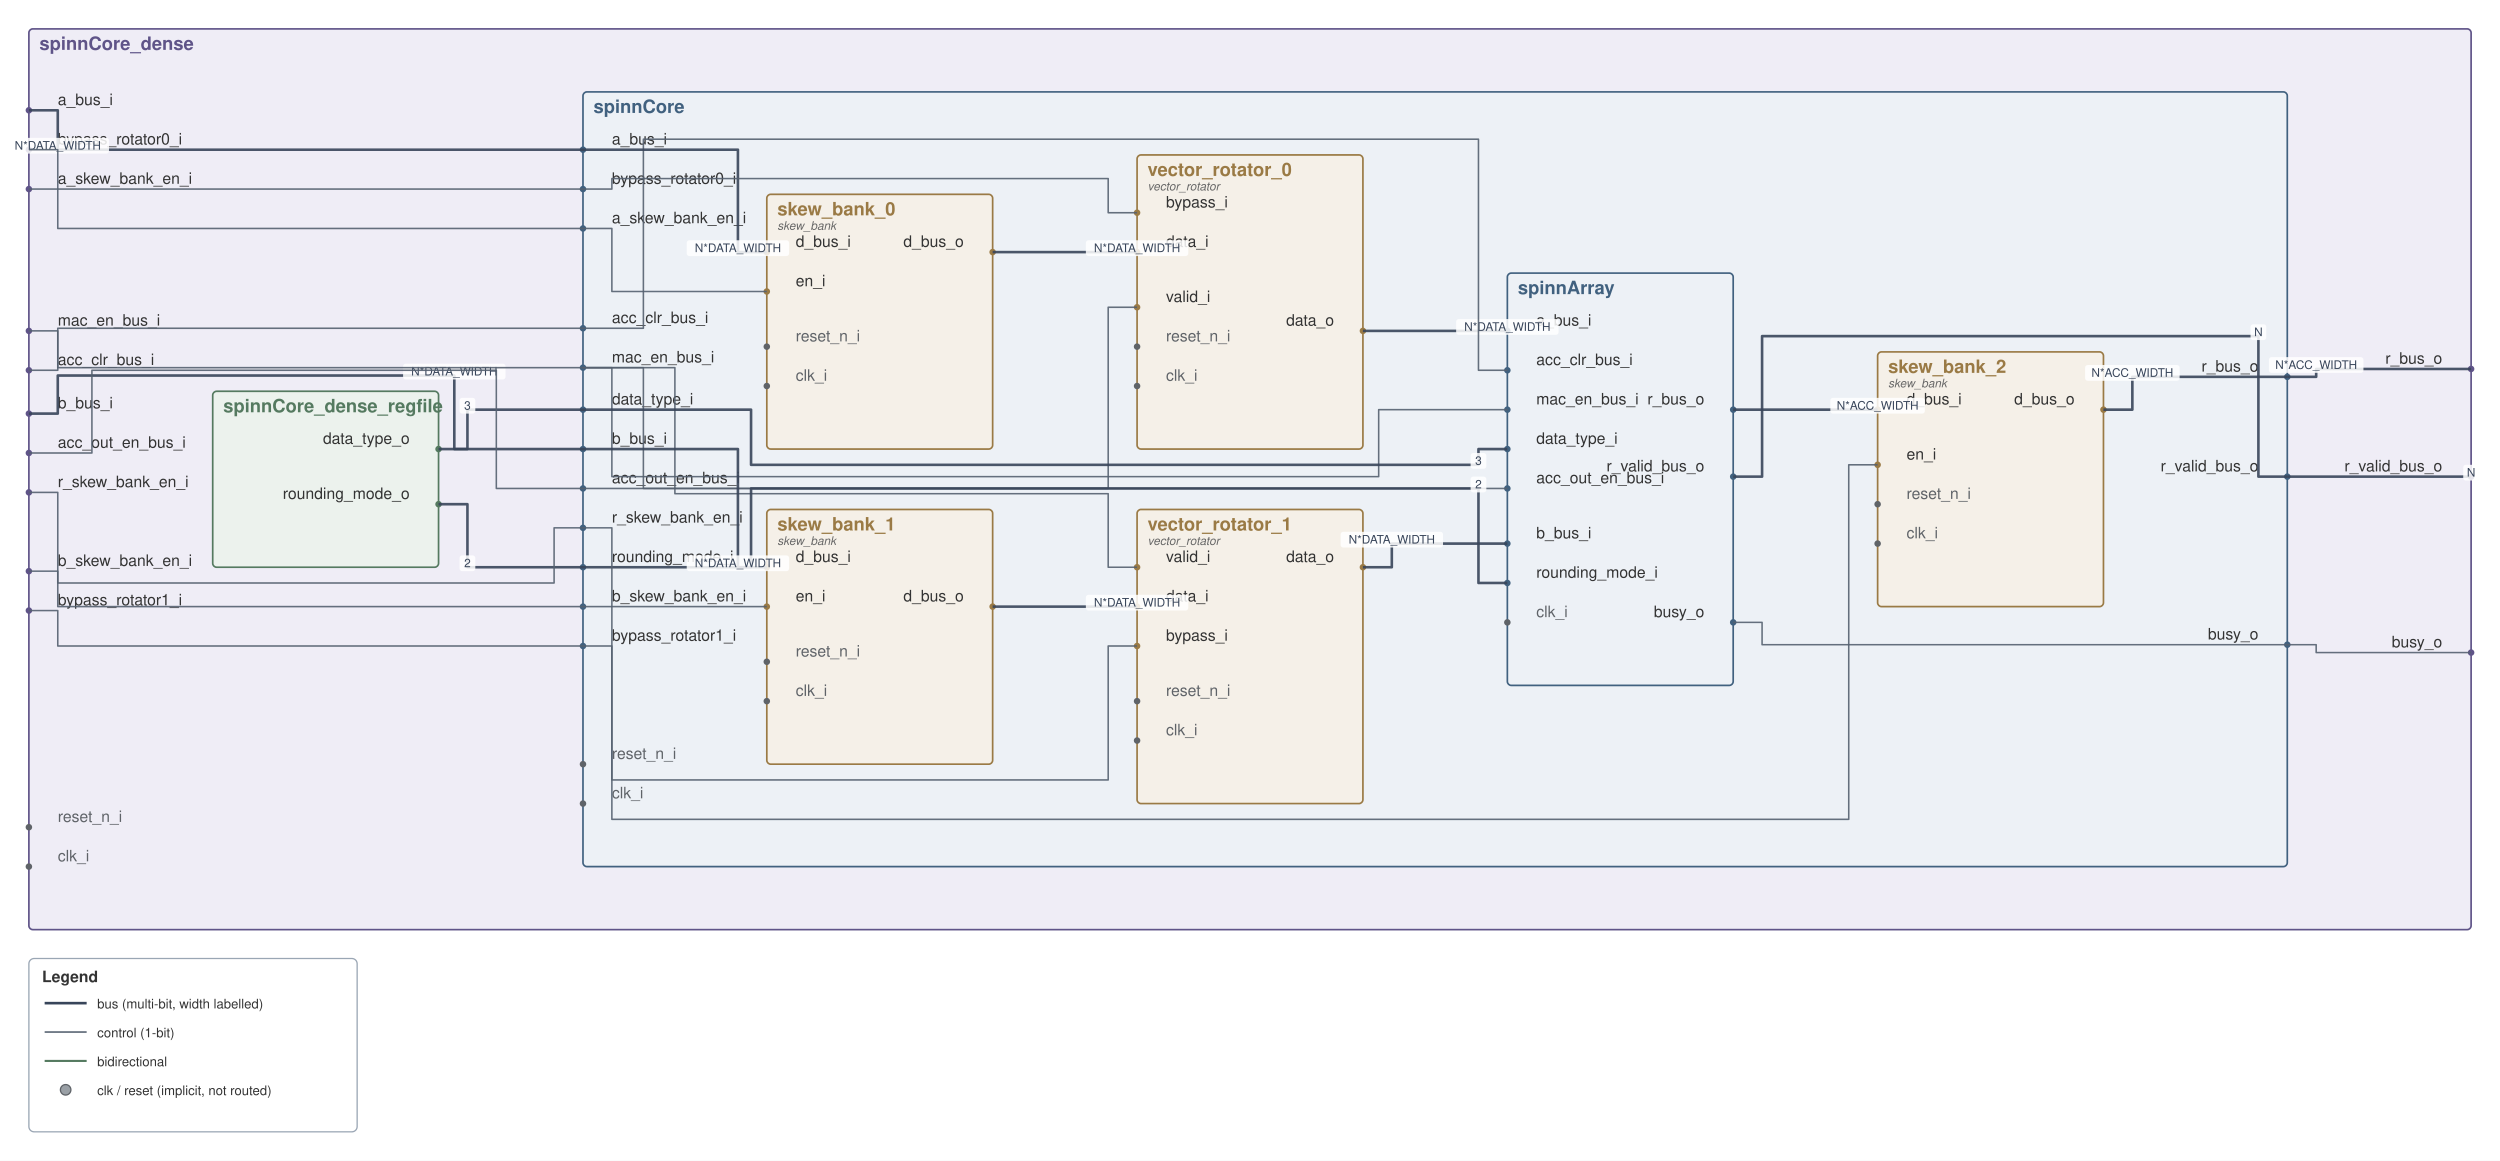
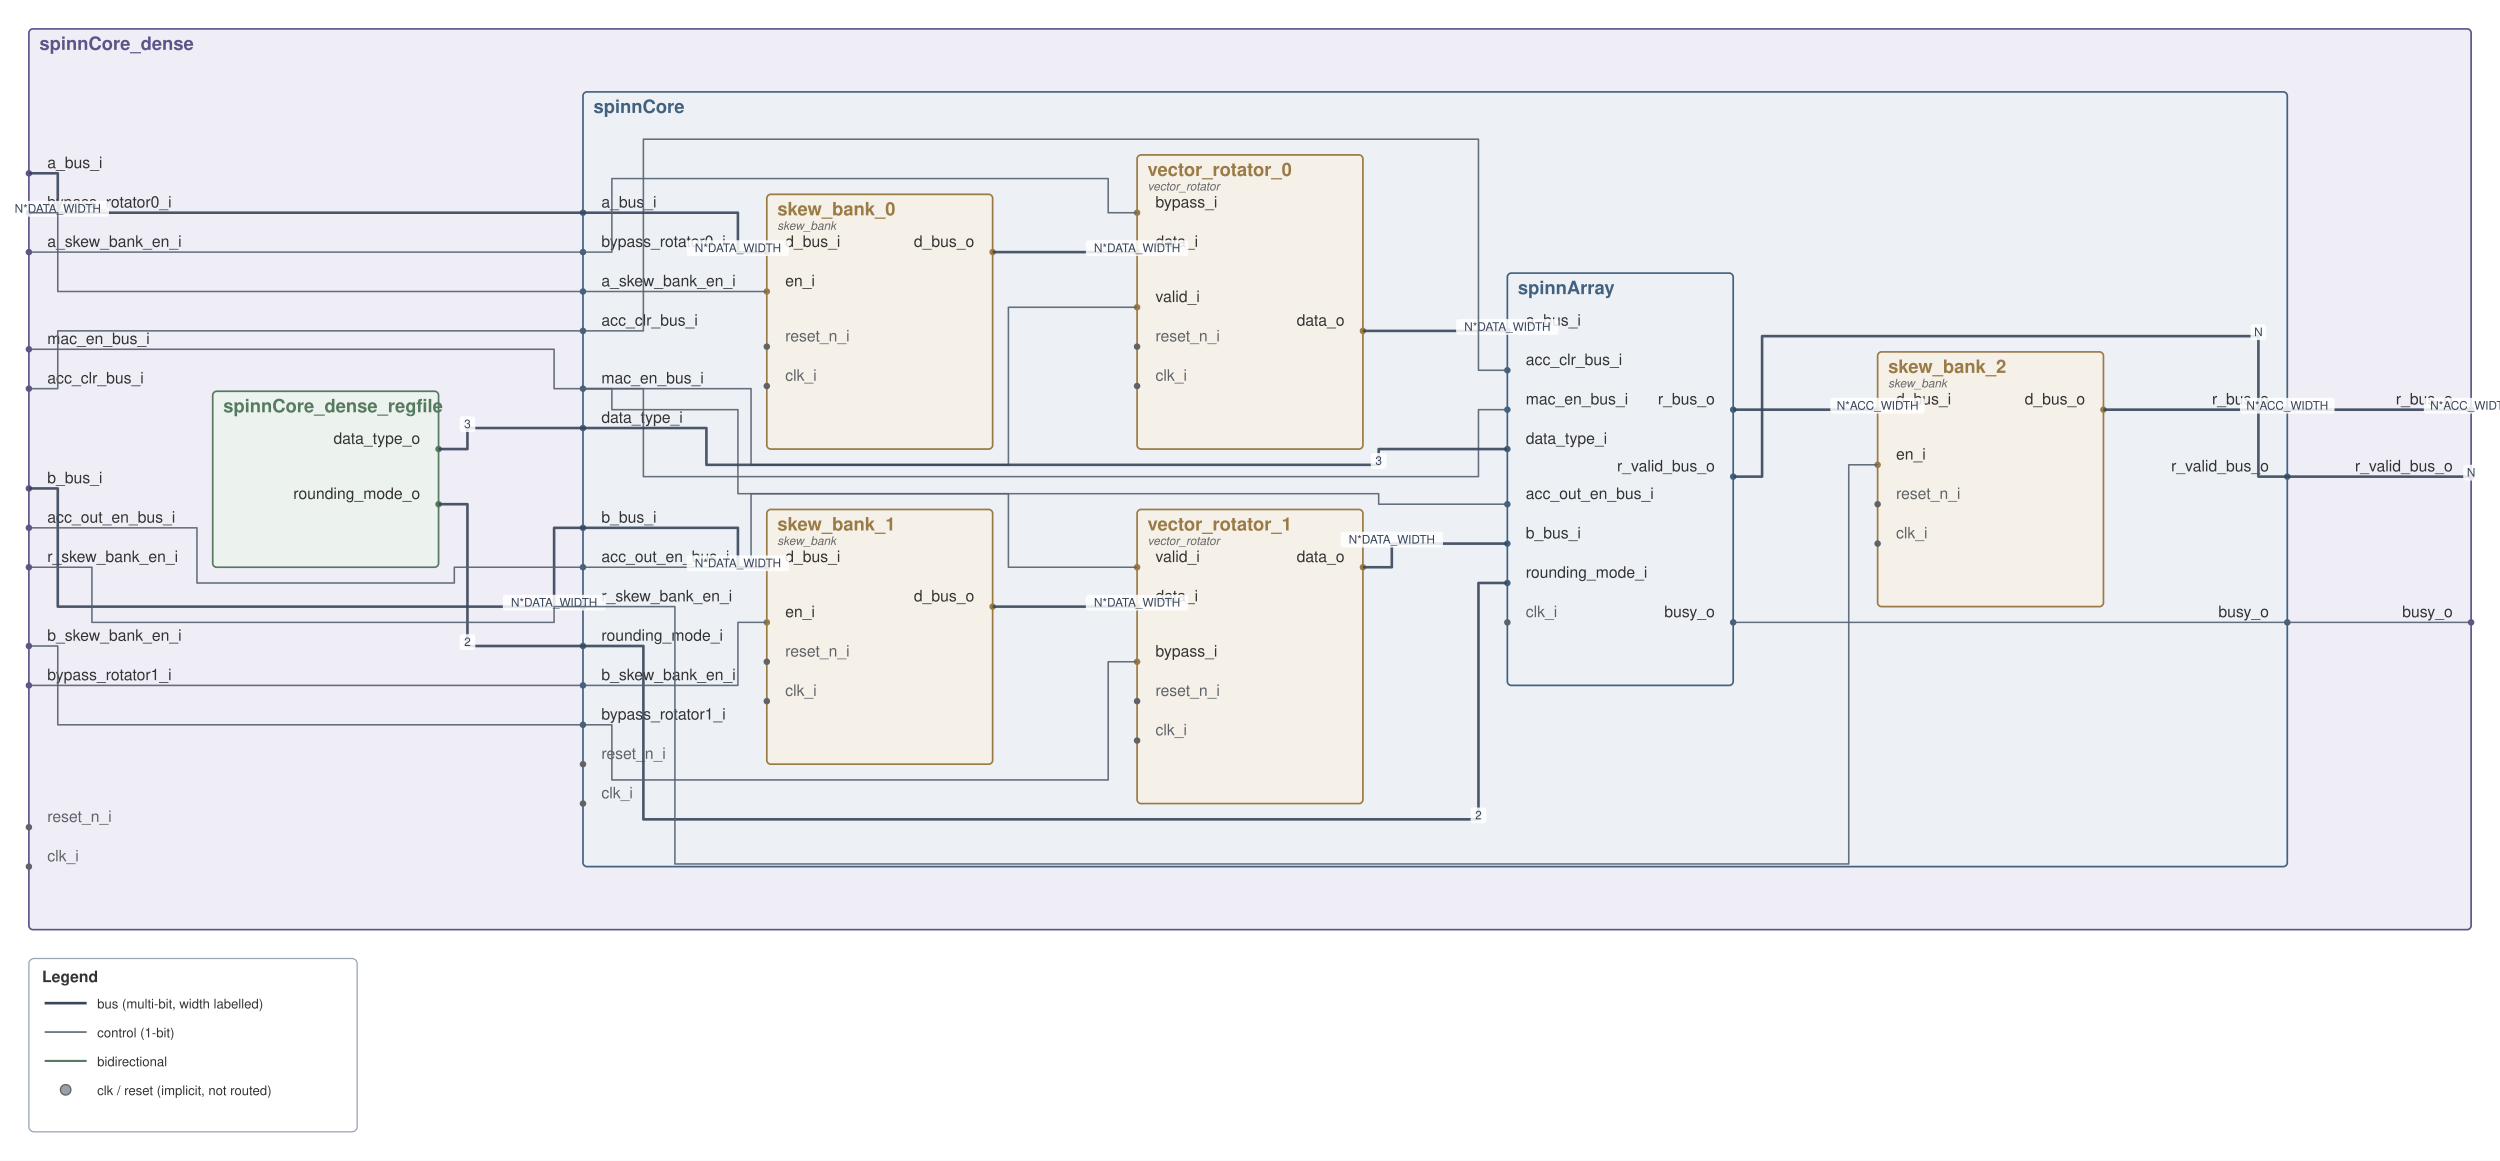
<svg xmlns="http://www.w3.org/2000/svg" width="1904" height="884" font-family="Helvetica">
  <rect width="1904" height="884" fill="white" />
  <rect x="22" y="22" width="1860" height="686" rx="3" fill="#EFEDF6" stroke="#5F5488" stroke-width="1.3" />
  <text x="30" y="38" font-weight="bold" font-size="14" fill="#5F5488">spinnCore_dense</text>
-   <circle cx="22" cy="84" r="2.5" fill="#5F5488" />
-   <text x="44" y="80" font-size="12" fill="#333">a_bus_i</text>
-   <circle cx="22" cy="114" r="2.5" fill="#5F5488" />
-   <text x="44" y="110" font-size="12" fill="#333">bypass_rotator0_i</text>
-   <circle cx="22" cy="144" r="2.5" fill="#5F5488" />
-   <text x="44" y="140" font-size="12" fill="#333">a_skew_bank_en_i</text>
-   <circle cx="22" cy="252" r="2.5" fill="#5F5488" />
-   <text x="44" y="248" font-size="12" fill="#333">mac_en_bus_i</text>
-   <circle cx="22" cy="282" r="2.5" fill="#5F5488" />
-   <text x="44" y="278" font-size="12" fill="#333">acc_clr_bus_i</text>
-   <circle cx="22" cy="315" r="2.5" fill="#5F5488" />
-   <text x="44" y="311" font-size="12" fill="#333">b_bus_i</text>
-   <circle cx="22" cy="345" r="2.5" fill="#5F5488" />
-   <text x="44" y="341" font-size="12" fill="#333">acc_out_en_bus_i</text>
-   <circle cx="22" cy="375" r="2.5" fill="#5F5488" />
-   <text x="44" y="371" font-size="12" fill="#333">r_skew_bank_en_i</text>
-   <circle cx="22" cy="435" r="2.5" fill="#5F5488" />
-   <text x="44" y="431" font-size="12" fill="#333">b_skew_bank_en_i</text>
-   <circle cx="22" cy="465" r="2.5" fill="#5F5488" />
-   <text x="44" y="461" font-size="12" fill="#333">bypass_rotator1_i</text>
+   <circle cx="22" cy="132" r="2.5" fill="#5F5488" />
+   <text x="36" y="128" font-size="12" fill="#333">a_bus_i</text>
+   <circle cx="22" cy="162" r="2.5" fill="#5F5488" />
+   <text x="36" y="158" font-size="12" fill="#333">bypass_rotator0_i</text>
+   <circle cx="22" cy="192" r="2.5" fill="#5F5488" />
+   <text x="36" y="188" font-size="12" fill="#333">a_skew_bank_en_i</text>
+   <circle cx="22" cy="266" r="2.5" fill="#5F5488" />
+   <text x="36" y="262" font-size="12" fill="#333">mac_en_bus_i</text>
+   <circle cx="22" cy="296" r="2.5" fill="#5F5488" />
+   <text x="36" y="292" font-size="12" fill="#333">acc_clr_bus_i</text>
+   <circle cx="22" cy="372" r="2.5" fill="#5F5488" />
+   <text x="36" y="368" font-size="12" fill="#333">b_bus_i</text>
+   <circle cx="22" cy="402" r="2.5" fill="#5F5488" />
+   <text x="36" y="398" font-size="12" fill="#333">acc_out_en_bus_i</text>
+   <circle cx="22" cy="432" r="2.5" fill="#5F5488" />
+   <text x="36" y="428" font-size="12" fill="#333">r_skew_bank_en_i</text>
+   <circle cx="22" cy="492" r="2.5" fill="#5F5488" />
+   <text x="36" y="488" font-size="12" fill="#333">b_skew_bank_en_i</text>
+   <circle cx="22" cy="522" r="2.5" fill="#5F5488" />
+   <text x="36" y="518" font-size="12" fill="#333">bypass_rotator1_i</text>
  <circle cx="22" cy="630" r="2.5" fill="#5F6368" />
-   <text x="44" y="626" font-size="12" fill="#5F6368">reset_n_i</text>
+   <text x="36" y="626" font-size="12" fill="#5F6368">reset_n_i</text>
  <circle cx="22" cy="660" r="2.5" fill="#5F6368" />
-   <text x="44" y="656" font-size="12" fill="#5F6368">clk_i</text>
-   <circle cx="1882" cy="281" r="2.5" fill="#5F5488" />
-   <text x="1860" y="277" font-size="12" text-anchor="end" fill="#333">r_bus_o</text>
+   <text x="36" y="656" font-size="12" fill="#5F6368">clk_i</text>
+   <circle cx="1882" cy="312" r="2.5" fill="#5F5488" />
+   <text x="1868" y="308" font-size="12" text-anchor="end" fill="#333">r_bus_o</text>
  <circle cx="1882" cy="363" r="2.5" fill="#5F5488" />
-   <text x="1860" y="359" font-size="12" text-anchor="end" fill="#333">r_valid_bus_o</text>
-   <circle cx="1882" cy="497" r="2.5" fill="#5F5488" />
-   <text x="1860" y="493" font-size="12" text-anchor="end" fill="#333">busy_o</text>
+   <text x="1868" y="359" font-size="12" text-anchor="end" fill="#333">r_valid_bus_o</text>
+   <circle cx="1882" cy="474" r="2.5" fill="#5F5488" />
+   <text x="1868" y="470" font-size="12" text-anchor="end" fill="#333">busy_o</text>
  <rect x="162" y="298" width="172" height="134" rx="3" fill="#ECF2ED" stroke="#557A60" stroke-width="1.3" />
  <text x="170" y="314" font-weight="bold" font-size="14" fill="#557A60">spinnCore_dense_regfile</text>
  <circle cx="334" cy="342" r="2.5" fill="#557A60" />
-   <text x="312" y="338" font-size="12" text-anchor="end" fill="#333">data_type_o</text>
+   <text x="320" y="338" font-size="12" text-anchor="end" fill="#333">data_type_o</text>
  <circle cx="334" cy="384" r="2.5" fill="#557A60" />
-   <text x="312" y="380" font-size="12" text-anchor="end" fill="#333">rounding_mode_o</text>
+   <text x="320" y="380" font-size="12" text-anchor="end" fill="#333">rounding_mode_o</text>
  <rect x="444" y="70" width="1298" height="590" rx="3" fill="#EDF1F6" stroke="#41617F" stroke-width="1.3" />
  <text x="452" y="86" font-weight="bold" font-size="14" fill="#41617F">spinnCore</text>
-   <circle cx="444" cy="114" r="2.5" fill="#41617F" />
-   <text x="466" y="110" font-size="12" fill="#333">a_bus_i</text>
-   <circle cx="444" cy="144" r="2.5" fill="#41617F" />
-   <text x="466" y="140" font-size="12" fill="#333">bypass_rotator0_i</text>
-   <circle cx="444" cy="174" r="2.5" fill="#41617F" />
-   <text x="466" y="170" font-size="12" fill="#333">a_skew_bank_en_i</text>
-   <circle cx="444" cy="250" r="2.5" fill="#41617F" />
-   <text x="466" y="246" font-size="12" fill="#333">acc_clr_bus_i</text>
-   <circle cx="444" cy="280" r="2.5" fill="#41617F" />
-   <text x="466" y="276" font-size="12" fill="#333">mac_en_bus_i</text>
-   <circle cx="444" cy="312" r="2.5" fill="#41617F" />
-   <text x="466" y="308" font-size="12" fill="#333">data_type_i</text>
-   <circle cx="444" cy="342" r="2.5" fill="#41617F" />
-   <text x="466" y="338" font-size="12" fill="#333">b_bus_i</text>
-   <circle cx="444" cy="372" r="2.5" fill="#41617F" />
-   <text x="466" y="368" font-size="12" fill="#333">acc_out_en_bus_i</text>
+   <circle cx="444" cy="162" r="2.5" fill="#41617F" />
+   <text x="458" y="158" font-size="12" fill="#333">a_bus_i</text>
+   <circle cx="444" cy="192" r="2.5" fill="#41617F" />
+   <text x="458" y="188" font-size="12" fill="#333">bypass_rotator0_i</text>
+   <circle cx="444" cy="222" r="2.5" fill="#41617F" />
+   <text x="458" y="218" font-size="12" fill="#333">a_skew_bank_en_i</text>
+   <circle cx="444" cy="252" r="2.5" fill="#41617F" />
+   <text x="458" y="248" font-size="12" fill="#333">acc_clr_bus_i</text>
+   <circle cx="444" cy="296" r="2.5" fill="#41617F" />
+   <text x="458" y="292" font-size="12" fill="#333">mac_en_bus_i</text>
+   <circle cx="444" cy="326" r="2.5" fill="#41617F" />
+   <text x="458" y="322" font-size="12" fill="#333">data_type_i</text>
  <circle cx="444" cy="402" r="2.5" fill="#41617F" />
-   <text x="466" y="398" font-size="12" fill="#333">r_skew_bank_en_i</text>
+   <text x="458" y="398" font-size="12" fill="#333">b_bus_i</text>
  <circle cx="444" cy="432" r="2.5" fill="#41617F" />
-   <text x="466" y="428" font-size="12" fill="#333">rounding_mode_i</text>
+   <text x="458" y="428" font-size="12" fill="#333">acc_out_en_bus_i</text>
  <circle cx="444" cy="462" r="2.5" fill="#41617F" />
-   <text x="466" y="458" font-size="12" fill="#333">b_skew_bank_en_i</text>
+   <text x="458" y="458" font-size="12" fill="#333">r_skew_bank_en_i</text>
  <circle cx="444" cy="492" r="2.5" fill="#41617F" />
-   <text x="466" y="488" font-size="12" fill="#333">bypass_rotator1_i</text>
+   <text x="458" y="488" font-size="12" fill="#333">rounding_mode_i</text>
+   <circle cx="444" cy="522" r="2.5" fill="#41617F" />
+   <text x="458" y="518" font-size="12" fill="#333">b_skew_bank_en_i</text>
+   <circle cx="444" cy="552" r="2.5" fill="#41617F" />
+   <text x="458" y="548" font-size="12" fill="#333">bypass_rotator1_i</text>
  <circle cx="444" cy="582" r="2.5" fill="#5F6368" />
-   <text x="466" y="578" font-size="12" fill="#5F6368">reset_n_i</text>
+   <text x="458" y="578" font-size="12" fill="#5F6368">reset_n_i</text>
  <circle cx="444" cy="612" r="2.5" fill="#5F6368" />
-   <text x="466" y="608" font-size="12" fill="#5F6368">clk_i</text>
-   <circle cx="1742" cy="287" r="2.5" fill="#41617F" />
-   <text x="1720" y="283" font-size="12" text-anchor="end" fill="#333">r_bus_o</text>
+   <text x="458" y="608" font-size="12" fill="#5F6368">clk_i</text>
+   <circle cx="1742" cy="312" r="2.5" fill="#41617F" />
+   <text x="1728" y="308" font-size="12" text-anchor="end" fill="#333">r_bus_o</text>
  <circle cx="1742" cy="363" r="2.5" fill="#41617F" />
-   <text x="1720" y="359" font-size="12" text-anchor="end" fill="#333">r_valid_bus_o</text>
-   <circle cx="1742" cy="491" r="2.5" fill="#41617F" />
-   <text x="1720" y="487" font-size="12" text-anchor="end" fill="#333">busy_o</text>
+   <text x="1728" y="359" font-size="12" text-anchor="end" fill="#333">r_valid_bus_o</text>
+   <circle cx="1742" cy="474" r="2.5" fill="#41617F" />
+   <text x="1728" y="470" font-size="12" text-anchor="end" fill="#333">busy_o</text>
  <rect x="1148" y="208" width="172" height="314" rx="3" fill="#EDF1F6" stroke="#41617F" stroke-width="1.3" />
  <text x="1156" y="224" font-weight="bold" font-size="14" fill="#41617F">spinnArray</text>
  <circle cx="1148" cy="252" r="2.5" fill="#41617F" />
-   <text x="1170" y="248" font-size="12" fill="#333">a_bus_i</text>
+   <text x="1162" y="248" font-size="12" fill="#333">a_bus_i</text>
  <circle cx="1148" cy="282" r="2.5" fill="#41617F" />
-   <text x="1170" y="278" font-size="12" fill="#333">acc_clr_bus_i</text>
+   <text x="1162" y="278" font-size="12" fill="#333">acc_clr_bus_i</text>
  <circle cx="1148" cy="312" r="2.5" fill="#41617F" />
-   <text x="1170" y="308" font-size="12" fill="#333">mac_en_bus_i</text>
+   <text x="1162" y="308" font-size="12" fill="#333">mac_en_bus_i</text>
  <circle cx="1148" cy="342" r="2.5" fill="#41617F" />
-   <text x="1170" y="338" font-size="12" fill="#333">data_type_i</text>
-   <circle cx="1148" cy="372" r="2.5" fill="#41617F" />
-   <text x="1170" y="368" font-size="12" fill="#333">acc_out_en_bus_i</text>
+   <text x="1162" y="338" font-size="12" fill="#333">data_type_i</text>
+   <circle cx="1148" cy="384" r="2.5" fill="#41617F" />
+   <text x="1162" y="380" font-size="12" fill="#333">acc_out_en_bus_i</text>
  <circle cx="1148" cy="414" r="2.5" fill="#41617F" />
-   <text x="1170" y="410" font-size="12" fill="#333">b_bus_i</text>
+   <text x="1162" y="410" font-size="12" fill="#333">b_bus_i</text>
  <circle cx="1148" cy="444" r="2.5" fill="#41617F" />
-   <text x="1170" y="440" font-size="12" fill="#333">rounding_mode_i</text>
+   <text x="1162" y="440" font-size="12" fill="#333">rounding_mode_i</text>
  <circle cx="1148" cy="474" r="2.5" fill="#5F6368" />
-   <text x="1170" y="470" font-size="12" fill="#5F6368">clk_i</text>
+   <text x="1162" y="470" font-size="12" fill="#5F6368">clk_i</text>
  <circle cx="1320" cy="312" r="2.5" fill="#41617F" />
-   <text x="1298" y="308" font-size="12" text-anchor="end" fill="#333">r_bus_o</text>
+   <text x="1306" y="308" font-size="12" text-anchor="end" fill="#333">r_bus_o</text>
  <circle cx="1320" cy="363" r="2.5" fill="#41617F" />
-   <text x="1298" y="359" font-size="12" text-anchor="end" fill="#333">r_valid_bus_o</text>
+   <text x="1306" y="359" font-size="12" text-anchor="end" fill="#333">r_valid_bus_o</text>
  <circle cx="1320" cy="474" r="2.5" fill="#41617F" />
-   <text x="1298" y="470" font-size="12" text-anchor="end" fill="#333">busy_o</text>
+   <text x="1306" y="470" font-size="12" text-anchor="end" fill="#333">busy_o</text>
  <rect x="584" y="148" width="172" height="194" rx="3" fill="#F5F0E8" stroke="#9A7A45" stroke-width="1.3" />
  <text x="592" y="164" font-weight="bold" font-size="14" fill="#9A7A45">skew_bank_0</text>
  <text x="592" y="175" font-style="italic" font-size="9" fill="#666">skew_bank</text>
  <circle cx="584" cy="192" r="2.5" fill="#9A7A45" />
-   <text x="606" y="188" font-size="12" fill="#333">d_bus_i</text>
+   <text x="598" y="188" font-size="12" fill="#333">d_bus_i</text>
  <circle cx="584" cy="222" r="2.5" fill="#9A7A45" />
-   <text x="606" y="218" font-size="12" fill="#333">en_i</text>
+   <text x="598" y="218" font-size="12" fill="#333">en_i</text>
  <circle cx="584" cy="264" r="2.5" fill="#5F6368" />
-   <text x="606" y="260" font-size="12" fill="#5F6368">reset_n_i</text>
+   <text x="598" y="260" font-size="12" fill="#5F6368">reset_n_i</text>
  <circle cx="584" cy="294" r="2.5" fill="#5F6368" />
-   <text x="606" y="290" font-size="12" fill="#5F6368">clk_i</text>
+   <text x="598" y="290" font-size="12" fill="#5F6368">clk_i</text>
  <circle cx="756" cy="192" r="2.5" fill="#9A7A45" />
-   <text x="734" y="188" font-size="12" text-anchor="end" fill="#333">d_bus_o</text>
+   <text x="742" y="188" font-size="12" text-anchor="end" fill="#333">d_bus_o</text>
  <rect x="584" y="388" width="172" height="194" rx="3" fill="#F5F0E8" stroke="#9A7A45" stroke-width="1.3" />
  <text x="592" y="404" font-weight="bold" font-size="14" fill="#9A7A45">skew_bank_1</text>
  <text x="592" y="415" font-style="italic" font-size="9" fill="#666">skew_bank</text>
  <circle cx="584" cy="432" r="2.5" fill="#9A7A45" />
-   <text x="606" y="428" font-size="12" fill="#333">d_bus_i</text>
-   <circle cx="584" cy="462" r="2.5" fill="#9A7A45" />
-   <text x="606" y="458" font-size="12" fill="#333">en_i</text>
+   <text x="598" y="428" font-size="12" fill="#333">d_bus_i</text>
+   <circle cx="584" cy="474" r="2.5" fill="#9A7A45" />
+   <text x="598" y="470" font-size="12" fill="#333">en_i</text>
  <circle cx="584" cy="504" r="2.5" fill="#5F6368" />
-   <text x="606" y="500" font-size="12" fill="#5F6368">reset_n_i</text>
+   <text x="598" y="500" font-size="12" fill="#5F6368">reset_n_i</text>
  <circle cx="584" cy="534" r="2.5" fill="#5F6368" />
-   <text x="606" y="530" font-size="12" fill="#5F6368">clk_i</text>
+   <text x="598" y="530" font-size="12" fill="#5F6368">clk_i</text>
  <circle cx="756" cy="462" r="2.5" fill="#9A7A45" />
-   <text x="734" y="458" font-size="12" text-anchor="end" fill="#333">d_bus_o</text>
+   <text x="742" y="458" font-size="12" text-anchor="end" fill="#333">d_bus_o</text>
  <rect x="1430" y="268" width="172" height="194" rx="3" fill="#F5F0E8" stroke="#9A7A45" stroke-width="1.3" />
  <text x="1438" y="284" font-weight="bold" font-size="14" fill="#9A7A45">skew_bank_2</text>
  <text x="1438" y="295" font-style="italic" font-size="9" fill="#666">skew_bank</text>
  <circle cx="1430" cy="312" r="2.5" fill="#9A7A45" />
-   <text x="1452" y="308" font-size="12" fill="#333">d_bus_i</text>
+   <text x="1444" y="308" font-size="12" fill="#333">d_bus_i</text>
  <circle cx="1430" cy="354" r="2.5" fill="#9A7A45" />
-   <text x="1452" y="350" font-size="12" fill="#333">en_i</text>
+   <text x="1444" y="350" font-size="12" fill="#333">en_i</text>
  <circle cx="1430" cy="384" r="2.5" fill="#5F6368" />
-   <text x="1452" y="380" font-size="12" fill="#5F6368">reset_n_i</text>
+   <text x="1444" y="380" font-size="12" fill="#5F6368">reset_n_i</text>
  <circle cx="1430" cy="414" r="2.5" fill="#5F6368" />
-   <text x="1452" y="410" font-size="12" fill="#5F6368">clk_i</text>
+   <text x="1444" y="410" font-size="12" fill="#5F6368">clk_i</text>
  <circle cx="1602" cy="312" r="2.5" fill="#9A7A45" />
-   <text x="1580" y="308" font-size="12" text-anchor="end" fill="#333">d_bus_o</text>
+   <text x="1588" y="308" font-size="12" text-anchor="end" fill="#333">d_bus_o</text>
  <rect x="866" y="118" width="172" height="224" rx="3" fill="#F5F0E8" stroke="#9A7A45" stroke-width="1.3" />
  <text x="874" y="134" font-weight="bold" font-size="14" fill="#9A7A45">vector_rotator_0</text>
  <text x="874" y="145" font-style="italic" font-size="9" fill="#666">vector_rotator</text>
  <circle cx="866" cy="162" r="2.5" fill="#9A7A45" />
-   <text x="888" y="158" font-size="12" fill="#333">bypass_i</text>
+   <text x="880" y="158" font-size="12" fill="#333">bypass_i</text>
  <circle cx="866" cy="192" r="2.5" fill="#9A7A45" />
-   <text x="888" y="188" font-size="12" fill="#333">data_i</text>
+   <text x="880" y="188" font-size="12" fill="#333">data_i</text>
  <circle cx="866" cy="234" r="2.5" fill="#9A7A45" />
-   <text x="888" y="230" font-size="12" fill="#333">valid_i</text>
+   <text x="880" y="230" font-size="12" fill="#333">valid_i</text>
  <circle cx="866" cy="264" r="2.5" fill="#5F6368" />
-   <text x="888" y="260" font-size="12" fill="#5F6368">reset_n_i</text>
+   <text x="880" y="260" font-size="12" fill="#5F6368">reset_n_i</text>
  <circle cx="866" cy="294" r="2.5" fill="#5F6368" />
-   <text x="888" y="290" font-size="12" fill="#5F6368">clk_i</text>
+   <text x="880" y="290" font-size="12" fill="#5F6368">clk_i</text>
  <circle cx="1038" cy="252" r="2.5" fill="#9A7A45" />
-   <text x="1016" y="248" font-size="12" text-anchor="end" fill="#333">data_o</text>
+   <text x="1024" y="248" font-size="12" text-anchor="end" fill="#333">data_o</text>
  <rect x="866" y="388" width="172" height="224" rx="3" fill="#F5F0E8" stroke="#9A7A45" stroke-width="1.3" />
  <text x="874" y="404" font-weight="bold" font-size="14" fill="#9A7A45">vector_rotator_1</text>
  <text x="874" y="415" font-style="italic" font-size="9" fill="#666">vector_rotator</text>
  <circle cx="866" cy="432" r="2.5" fill="#9A7A45" />
-   <text x="888" y="428" font-size="12" fill="#333">valid_i</text>
+   <text x="880" y="428" font-size="12" fill="#333">valid_i</text>
  <circle cx="866" cy="462" r="2.5" fill="#9A7A45" />
-   <text x="888" y="458" font-size="12" fill="#333">data_i</text>
-   <circle cx="866" cy="492" r="2.5" fill="#9A7A45" />
-   <text x="888" y="488" font-size="12" fill="#333">bypass_i</text>
+   <text x="880" y="458" font-size="12" fill="#333">data_i</text>
+   <circle cx="866" cy="504" r="2.5" fill="#9A7A45" />
+   <text x="880" y="500" font-size="12" fill="#333">bypass_i</text>
  <circle cx="866" cy="534" r="2.5" fill="#5F6368" />
-   <text x="888" y="530" font-size="12" fill="#5F6368">reset_n_i</text>
+   <text x="880" y="530" font-size="12" fill="#5F6368">reset_n_i</text>
  <circle cx="866" cy="564" r="2.5" fill="#5F6368" />
-   <text x="888" y="560" font-size="12" fill="#5F6368">clk_i</text>
+   <text x="880" y="560" font-size="12" fill="#5F6368">clk_i</text>
  <circle cx="1038" cy="432" r="2.5" fill="#9A7A45" />
-   <text x="1016" y="428" font-size="12" text-anchor="end" fill="#333">data_o</text>
-   <polyline points="334,342 356,342 356,312 444,312" fill="none" stroke="#38455A" stroke-width="2.0" stroke-linejoin="round" opacity="0.9" />
-   <rect x="350" y="303" width="12" height="12" rx="2" fill="#FFFFFF" opacity="0.85" />
-   <text x="356" y="312" font-size="9" fill="#38455A" text-anchor="middle">3</text>
-   <polyline points="334,384 356,384 356,432 444,432" fill="none" stroke="#38455A" stroke-width="2.0" stroke-linejoin="round" opacity="0.9" />
-   <rect x="350" y="423" width="12" height="12" rx="2" fill="#FFFFFF" opacity="0.85" />
-   <text x="356" y="432" font-size="9" fill="#38455A" text-anchor="middle">2</text>
-   <polyline points="22,84 44,84 44,114 444,114" fill="none" stroke="#38455A" stroke-width="2.0" stroke-linejoin="round" opacity="0.9" />
-   <rect x="5" y="105" width="78" height="12" rx="2" fill="#FFFFFF" opacity="0.85" />
-   <text x="44" y="114" font-size="9" fill="#38455A" text-anchor="middle">N*DATA_WIDTH</text>
-   <polyline points="22,144 44,144 44,174 444,174" fill="none" stroke="#556170" stroke-width="1.2" stroke-linejoin="round" opacity="0.9" />
-   <polyline points="22,315 44,315 44,286 346,286 346,342 444,342" fill="none" stroke="#38455A" stroke-width="2.0" stroke-linejoin="round" opacity="0.9" />
-   <rect x="307" y="277" width="78" height="12" rx="2" fill="#FFFFFF" opacity="0.85" />
-   <text x="346" y="286" font-size="9" fill="#38455A" text-anchor="middle">N*DATA_WIDTH</text>
-   <polyline points="22,435 44,435 44,462 444,462" fill="none" stroke="#556170" stroke-width="1.2" stroke-linejoin="round" opacity="0.9" />
-   <polyline points="22,252 44,252 44,280 444,280" fill="none" stroke="#556170" stroke-width="1.2" stroke-linejoin="round" opacity="0.9" />
-   <polyline points="22,282 44,282 44,250 444,250" fill="none" stroke="#556170" stroke-width="1.2" stroke-linejoin="round" opacity="0.9" />
-   <polyline points="22,345 70,345 70,282 378,282 378,372 444,372" fill="none" stroke="#556170" stroke-width="1.2" stroke-linejoin="round" opacity="0.9" />
-   <polyline points="22,114 44,114 44,144 444,144" fill="none" stroke="#556170" stroke-width="1.2" stroke-linejoin="round" opacity="0.9" />
-   <polyline points="22,465 44,465 44,492 444,492" fill="none" stroke="#556170" stroke-width="1.2" stroke-linejoin="round" opacity="0.9" />
-   <polyline points="1742,287 1764,287 1764,281 1882,281" fill="none" stroke="#38455A" stroke-width="2.0" stroke-linejoin="round" opacity="0.9" />
-   <rect x="1728" y="272" width="72" height="12" rx="2" fill="#FFFFFF" opacity="0.85" />
-   <text x="1764" y="281" font-size="9" fill="#38455A" text-anchor="middle">N*ACC_WIDTH</text>
+   <text x="1024" y="428" font-size="12" text-anchor="end" fill="#333">data_o</text>
+   <polyline points="334,342 356,342 356,326 444,326" fill="none" stroke="#38455A" stroke-width="2.0" stroke-linejoin="round" opacity="0.9" />
+   <rect x="350" y="317" width="12" height="12" rx="2" fill="#FFFFFF" opacity="0.85" />
+   <text x="356" y="326" font-size="9" fill="#38455A" text-anchor="middle">3</text>
+   <polyline points="334,384 356,384 356,492 444,492" fill="none" stroke="#38455A" stroke-width="2.0" stroke-linejoin="round" opacity="0.9" />
+   <rect x="350" y="483" width="12" height="12" rx="2" fill="#FFFFFF" opacity="0.85" />
+   <text x="356" y="492" font-size="9" fill="#38455A" text-anchor="middle">2</text>
+   <polyline points="22,132 44,132 44,162 444,162" fill="none" stroke="#38455A" stroke-width="2.0" stroke-linejoin="round" opacity="0.9" />
+   <rect x="5" y="153" width="78" height="12" rx="2" fill="#FFFFFF" opacity="0.85" />
+   <text x="44" y="162" font-size="9" fill="#38455A" text-anchor="middle">N*DATA_WIDTH</text>
+   <polyline points="22,192 44,192 44,222 444,222" fill="none" stroke="#556170" stroke-width="1.2" stroke-linejoin="round" opacity="0.9" />
+   <polyline points="22,372 44,372 44,462 422,462 422,402 444,402" fill="none" stroke="#38455A" stroke-width="2.0" stroke-linejoin="round" opacity="0.9" />
+   <rect x="383" y="453" width="78" height="12" rx="2" fill="#FFFFFF" opacity="0.85" />
+   <text x="422" y="462" font-size="9" fill="#38455A" text-anchor="middle">N*DATA_WIDTH</text>
+   <polyline points="22,492 44,492 44,522 444,522" fill="none" stroke="#556170" stroke-width="1.2" stroke-linejoin="round" opacity="0.9" />
+   <polyline points="22,266 422,266 422,296 444,296" fill="none" stroke="#556170" stroke-width="1.2" stroke-linejoin="round" opacity="0.9" />
+   <polyline points="22,296 44,296 44,252 444,252" fill="none" stroke="#556170" stroke-width="1.2" stroke-linejoin="round" opacity="0.9" />
+   <polyline points="22,402 150,402 150,444 346,444 346,432 444,432" fill="none" stroke="#556170" stroke-width="1.2" stroke-linejoin="round" opacity="0.9" />
+   <polyline points="22,162 44,162 44,192 444,192" fill="none" stroke="#556170" stroke-width="1.2" stroke-linejoin="round" opacity="0.9" />
+   <polyline points="22,522 44,522 44,552 444,552" fill="none" stroke="#556170" stroke-width="1.2" stroke-linejoin="round" opacity="0.9" />
+   <polyline points="1742,312 1882,312" fill="none" stroke="#38455A" stroke-width="2.0" stroke-linejoin="round" opacity="0.9" />
+   <rect x="1846" y="303" width="72" height="12" rx="2" fill="#FFFFFF" opacity="0.85" />
+   <text x="1882" y="312" font-size="9" fill="#38455A" text-anchor="middle">N*ACC_WIDTH</text>
  <polyline points="1742,363 1882,363" fill="none" stroke="#38455A" stroke-width="2.0" stroke-linejoin="round" opacity="0.9" />
  <rect x="1876" y="354" width="12" height="12" rx="2" fill="#FFFFFF" opacity="0.85" />
  <text x="1882" y="363" font-size="9" fill="#38455A" text-anchor="middle">N</text>
-   <polyline points="22,375 44,375 44,444 422,444 422,402 444,402" fill="none" stroke="#556170" stroke-width="1.2" stroke-linejoin="round" opacity="0.9" />
-   <polyline points="1742,491 1764,491 1764,497 1882,497" fill="none" stroke="#556170" stroke-width="1.2" stroke-linejoin="round" opacity="0.9" />
+   <polyline points="22,432 70,432 70,474 422,474 422,462 444,462" fill="none" stroke="#556170" stroke-width="1.2" stroke-linejoin="round" opacity="0.9" />
+   <polyline points="1742,474 1882,474" fill="none" stroke="#556170" stroke-width="1.2" stroke-linejoin="round" opacity="0.9" />
  <polyline points="1038,252 1148,252" fill="none" stroke="#38455A" stroke-width="2.0" stroke-linejoin="round" opacity="0.9" />
  <rect x="1109" y="243" width="78" height="12" rx="2" fill="#FFFFFF" opacity="0.85" />
  <text x="1148" y="252" font-size="9" fill="#38455A" text-anchor="middle">N*DATA_WIDTH</text>
  <polyline points="1038,432 1060,432 1060,414 1148,414" fill="none" stroke="#38455A" stroke-width="2.0" stroke-linejoin="round" opacity="0.9" />
  <rect x="1021" y="405" width="78" height="12" rx="2" fill="#FFFFFF" opacity="0.85" />
  <text x="1060" y="414" font-size="9" fill="#38455A" text-anchor="middle">N*DATA_WIDTH</text>
-   <polyline points="444,280 466,280 466,363 1050,363 1050,312 1148,312" fill="none" stroke="#556170" stroke-width="1.2" stroke-linejoin="round" opacity="0.9" />
-   <polyline points="444,280 490,280 490,372 844,372 844,234 866,234" fill="none" stroke="#556170" stroke-width="1.2" stroke-linejoin="round" opacity="0.9" />
-   <polyline points="444,280 514,280 514,376 844,376 844,432 866,432" fill="none" stroke="#556170" stroke-width="1.2" stroke-linejoin="round" opacity="0.9" />
-   <polyline points="444,250 490,250 490,106 1126,106 1126,282 1148,282" fill="none" stroke="#556170" stroke-width="1.2" stroke-linejoin="round" opacity="0.9" />
-   <polyline points="444,372 1148,372" fill="none" stroke="#556170" stroke-width="1.2" stroke-linejoin="round" opacity="0.9" />
+   <polyline points="444,296 490,296 490,363 1126,363 1126,312 1148,312" fill="none" stroke="#556170" stroke-width="1.2" stroke-linejoin="round" opacity="0.9" />
+   <polyline points="444,296 572,296 572,354 768,354 768,234 866,234" fill="none" stroke="#556170" stroke-width="1.2" stroke-linejoin="round" opacity="0.9" />
+   <polyline points="444,296 466,296 466,312 562,312 562,376 768,376 768,432 866,432" fill="none" stroke="#556170" stroke-width="1.2" stroke-linejoin="round" opacity="0.9" />
+   <polyline points="444,252 490,252 490,106 1126,106 1126,282 1148,282" fill="none" stroke="#556170" stroke-width="1.2" stroke-linejoin="round" opacity="0.9" />
+   <polyline points="444,432 572,432 572,376 1050,376 1050,384 1148,384" fill="none" stroke="#556170" stroke-width="1.2" stroke-linejoin="round" opacity="0.9" />
  <polyline points="1320,312 1430,312" fill="none" stroke="#38455A" stroke-width="2.0" stroke-linejoin="round" opacity="0.9" />
  <rect x="1394" y="303" width="72" height="12" rx="2" fill="#FFFFFF" opacity="0.85" />
  <text x="1430" y="312" font-size="9" fill="#38455A" text-anchor="middle">N*ACC_WIDTH</text>
  <polyline points="1320,363 1342,363 1342,256 1720,256 1720,363 1742,363" fill="none" stroke="#38455A" stroke-width="2.0" stroke-linejoin="round" opacity="0.9" />
  <rect x="1714" y="247" width="12" height="12" rx="2" fill="#FFFFFF" opacity="0.85" />
  <text x="1720" y="256" font-size="9" fill="#38455A" text-anchor="middle">N</text>
-   <polyline points="1320,474 1342,474 1342,491 1742,491" fill="none" stroke="#556170" stroke-width="1.2" stroke-linejoin="round" opacity="0.9" />
-   <polyline points="444,312 572,312 572,354 1126,354 1126,342 1148,342" fill="none" stroke="#38455A" stroke-width="2.0" stroke-linejoin="round" opacity="0.9" />
-   <rect x="1120" y="345" width="12" height="12" rx="2" fill="#FFFFFF" opacity="0.85" />
-   <text x="1126" y="354" font-size="9" fill="#38455A" text-anchor="middle">3</text>
-   <polyline points="444,432 572,432 572,372 1126,372 1126,444 1148,444" fill="none" stroke="#38455A" stroke-width="2.0" stroke-linejoin="round" opacity="0.9" />
-   <rect x="1120" y="363" width="12" height="12" rx="2" fill="#FFFFFF" opacity="0.85" />
-   <text x="1126" y="372" font-size="9" fill="#38455A" text-anchor="middle">2</text>
-   <polyline points="444,114 562,114 562,192 584,192" fill="none" stroke="#38455A" stroke-width="2.0" stroke-linejoin="round" opacity="0.9" />
+   <polyline points="1320,474 1742,474" fill="none" stroke="#556170" stroke-width="1.2" stroke-linejoin="round" opacity="0.9" />
+   <polyline points="444,326 538,326 538,354 1050,354 1050,342 1148,342" fill="none" stroke="#38455A" stroke-width="2.0" stroke-linejoin="round" opacity="0.9" />
+   <rect x="1044" y="345" width="12" height="12" rx="2" fill="#FFFFFF" opacity="0.85" />
+   <text x="1050" y="354" font-size="9" fill="#38455A" text-anchor="middle">3</text>
+   <polyline points="444,492 490,492 490,624 1126,624 1126,444 1148,444" fill="none" stroke="#38455A" stroke-width="2.0" stroke-linejoin="round" opacity="0.9" />
+   <rect x="1120" y="615" width="12" height="12" rx="2" fill="#FFFFFF" opacity="0.85" />
+   <text x="1126" y="624" font-size="9" fill="#38455A" text-anchor="middle">2</text>
+   <polyline points="444,162 562,162 562,192 584,192" fill="none" stroke="#38455A" stroke-width="2.0" stroke-linejoin="round" opacity="0.9" />
  <rect x="523" y="183" width="78" height="12" rx="2" fill="#FFFFFF" opacity="0.85" />
  <text x="562" y="192" font-size="9" fill="#38455A" text-anchor="middle">N*DATA_WIDTH</text>
  <polyline points="756,192 866,192" fill="none" stroke="#38455A" stroke-width="2.0" stroke-linejoin="round" opacity="0.9" />
  <rect x="827" y="183" width="78" height="12" rx="2" fill="#FFFFFF" opacity="0.85" />
  <text x="866" y="192" font-size="9" fill="#38455A" text-anchor="middle">N*DATA_WIDTH</text>
-   <polyline points="444,174 466,174 466,222 584,222" fill="none" stroke="#556170" stroke-width="1.2" stroke-linejoin="round" opacity="0.9" />
-   <polyline points="444,342 562,342 562,432 584,432" fill="none" stroke="#38455A" stroke-width="2.0" stroke-linejoin="round" opacity="0.9" />
+   <polyline points="444,222 584,222" fill="none" stroke="#556170" stroke-width="1.2" stroke-linejoin="round" opacity="0.9" />
+   <polyline points="444,402 562,402 562,432 584,432" fill="none" stroke="#38455A" stroke-width="2.0" stroke-linejoin="round" opacity="0.9" />
  <rect x="523" y="423" width="78" height="12" rx="2" fill="#FFFFFF" opacity="0.85" />
  <text x="562" y="432" font-size="9" fill="#38455A" text-anchor="middle">N*DATA_WIDTH</text>
  <polyline points="756,462 866,462" fill="none" stroke="#38455A" stroke-width="2.0" stroke-linejoin="round" opacity="0.9" />
  <rect x="827" y="453" width="78" height="12" rx="2" fill="#FFFFFF" opacity="0.85" />
  <text x="866" y="462" font-size="9" fill="#38455A" text-anchor="middle">N*DATA_WIDTH</text>
-   <polyline points="444,462 584,462" fill="none" stroke="#556170" stroke-width="1.2" stroke-linejoin="round" opacity="0.9" />
-   <polyline points="1602,312 1624,312 1624,287 1742,287" fill="none" stroke="#38455A" stroke-width="2.0" stroke-linejoin="round" opacity="0.9" />
-   <rect x="1588" y="278" width="72" height="12" rx="2" fill="#FFFFFF" opacity="0.85" />
-   <text x="1624" y="287" font-size="9" fill="#38455A" text-anchor="middle">N*ACC_WIDTH</text>
-   <polyline points="444,402 466,402 466,624 1408,624 1408,354 1430,354" fill="none" stroke="#556170" stroke-width="1.2" stroke-linejoin="round" opacity="0.9" />
-   <polyline points="444,144 466,144 466,136 844,136 844,162 866,162" fill="none" stroke="#556170" stroke-width="1.2" stroke-linejoin="round" opacity="0.9" />
-   <polyline points="444,492 466,492 466,594 844,594 844,492 866,492" fill="none" stroke="#556170" stroke-width="1.2" stroke-linejoin="round" opacity="0.9" />
+   <polyline points="444,522 562,522 562,474 584,474" fill="none" stroke="#556170" stroke-width="1.2" stroke-linejoin="round" opacity="0.9" />
+   <polyline points="1602,312 1742,312" fill="none" stroke="#38455A" stroke-width="2.0" stroke-linejoin="round" opacity="0.9" />
+   <rect x="1706" y="303" width="72" height="12" rx="2" fill="#FFFFFF" opacity="0.85" />
+   <text x="1742" y="312" font-size="9" fill="#38455A" text-anchor="middle">N*ACC_WIDTH</text>
+   <polyline points="444,462 514,462 514,658 1408,658 1408,354 1430,354" fill="none" stroke="#556170" stroke-width="1.2" stroke-linejoin="round" opacity="0.9" />
+   <polyline points="444,192 466,192 466,136 844,136 844,162 866,162" fill="none" stroke="#556170" stroke-width="1.2" stroke-linejoin="round" opacity="0.9" />
+   <polyline points="444,552 466,552 466,594 844,594 844,504 866,504" fill="none" stroke="#556170" stroke-width="1.2" stroke-linejoin="round" opacity="0.9" />
  <rect x="22" y="730.0" width="250" height="132" rx="4" fill="#FFFFFF" stroke="#9AA6B4" />
  <text x="32" y="748.0" font-weight="bold" font-size="12" fill="#333">Legend</text>
  <line x1="34" y1="764.0" x2="66" y2="764.0" stroke="#38455A" stroke-width="2.0" />
  <text x="74" y="768.0" font-size="10" fill="#333">bus (multi-bit, width labelled)</text>
  <line x1="34" y1="786.0" x2="66" y2="786.0" stroke="#556170" stroke-width="1.2" />
  <text x="74" y="790.0" font-size="10" fill="#333">control (1-bit)</text>
  <line x1="34" y1="808.0" x2="66" y2="808.0" stroke="#557A60" stroke-width="1.6" />
  <text x="74" y="812.0" font-size="10" fill="#333">bidirectional</text>
  <circle cx="50" cy="830.0" r="4" fill="#9AA0A6" stroke="#5F6368" />
  <text x="74" y="834.0" font-size="10" fill="#333">clk / reset (implicit, not routed)</text>
</svg>
